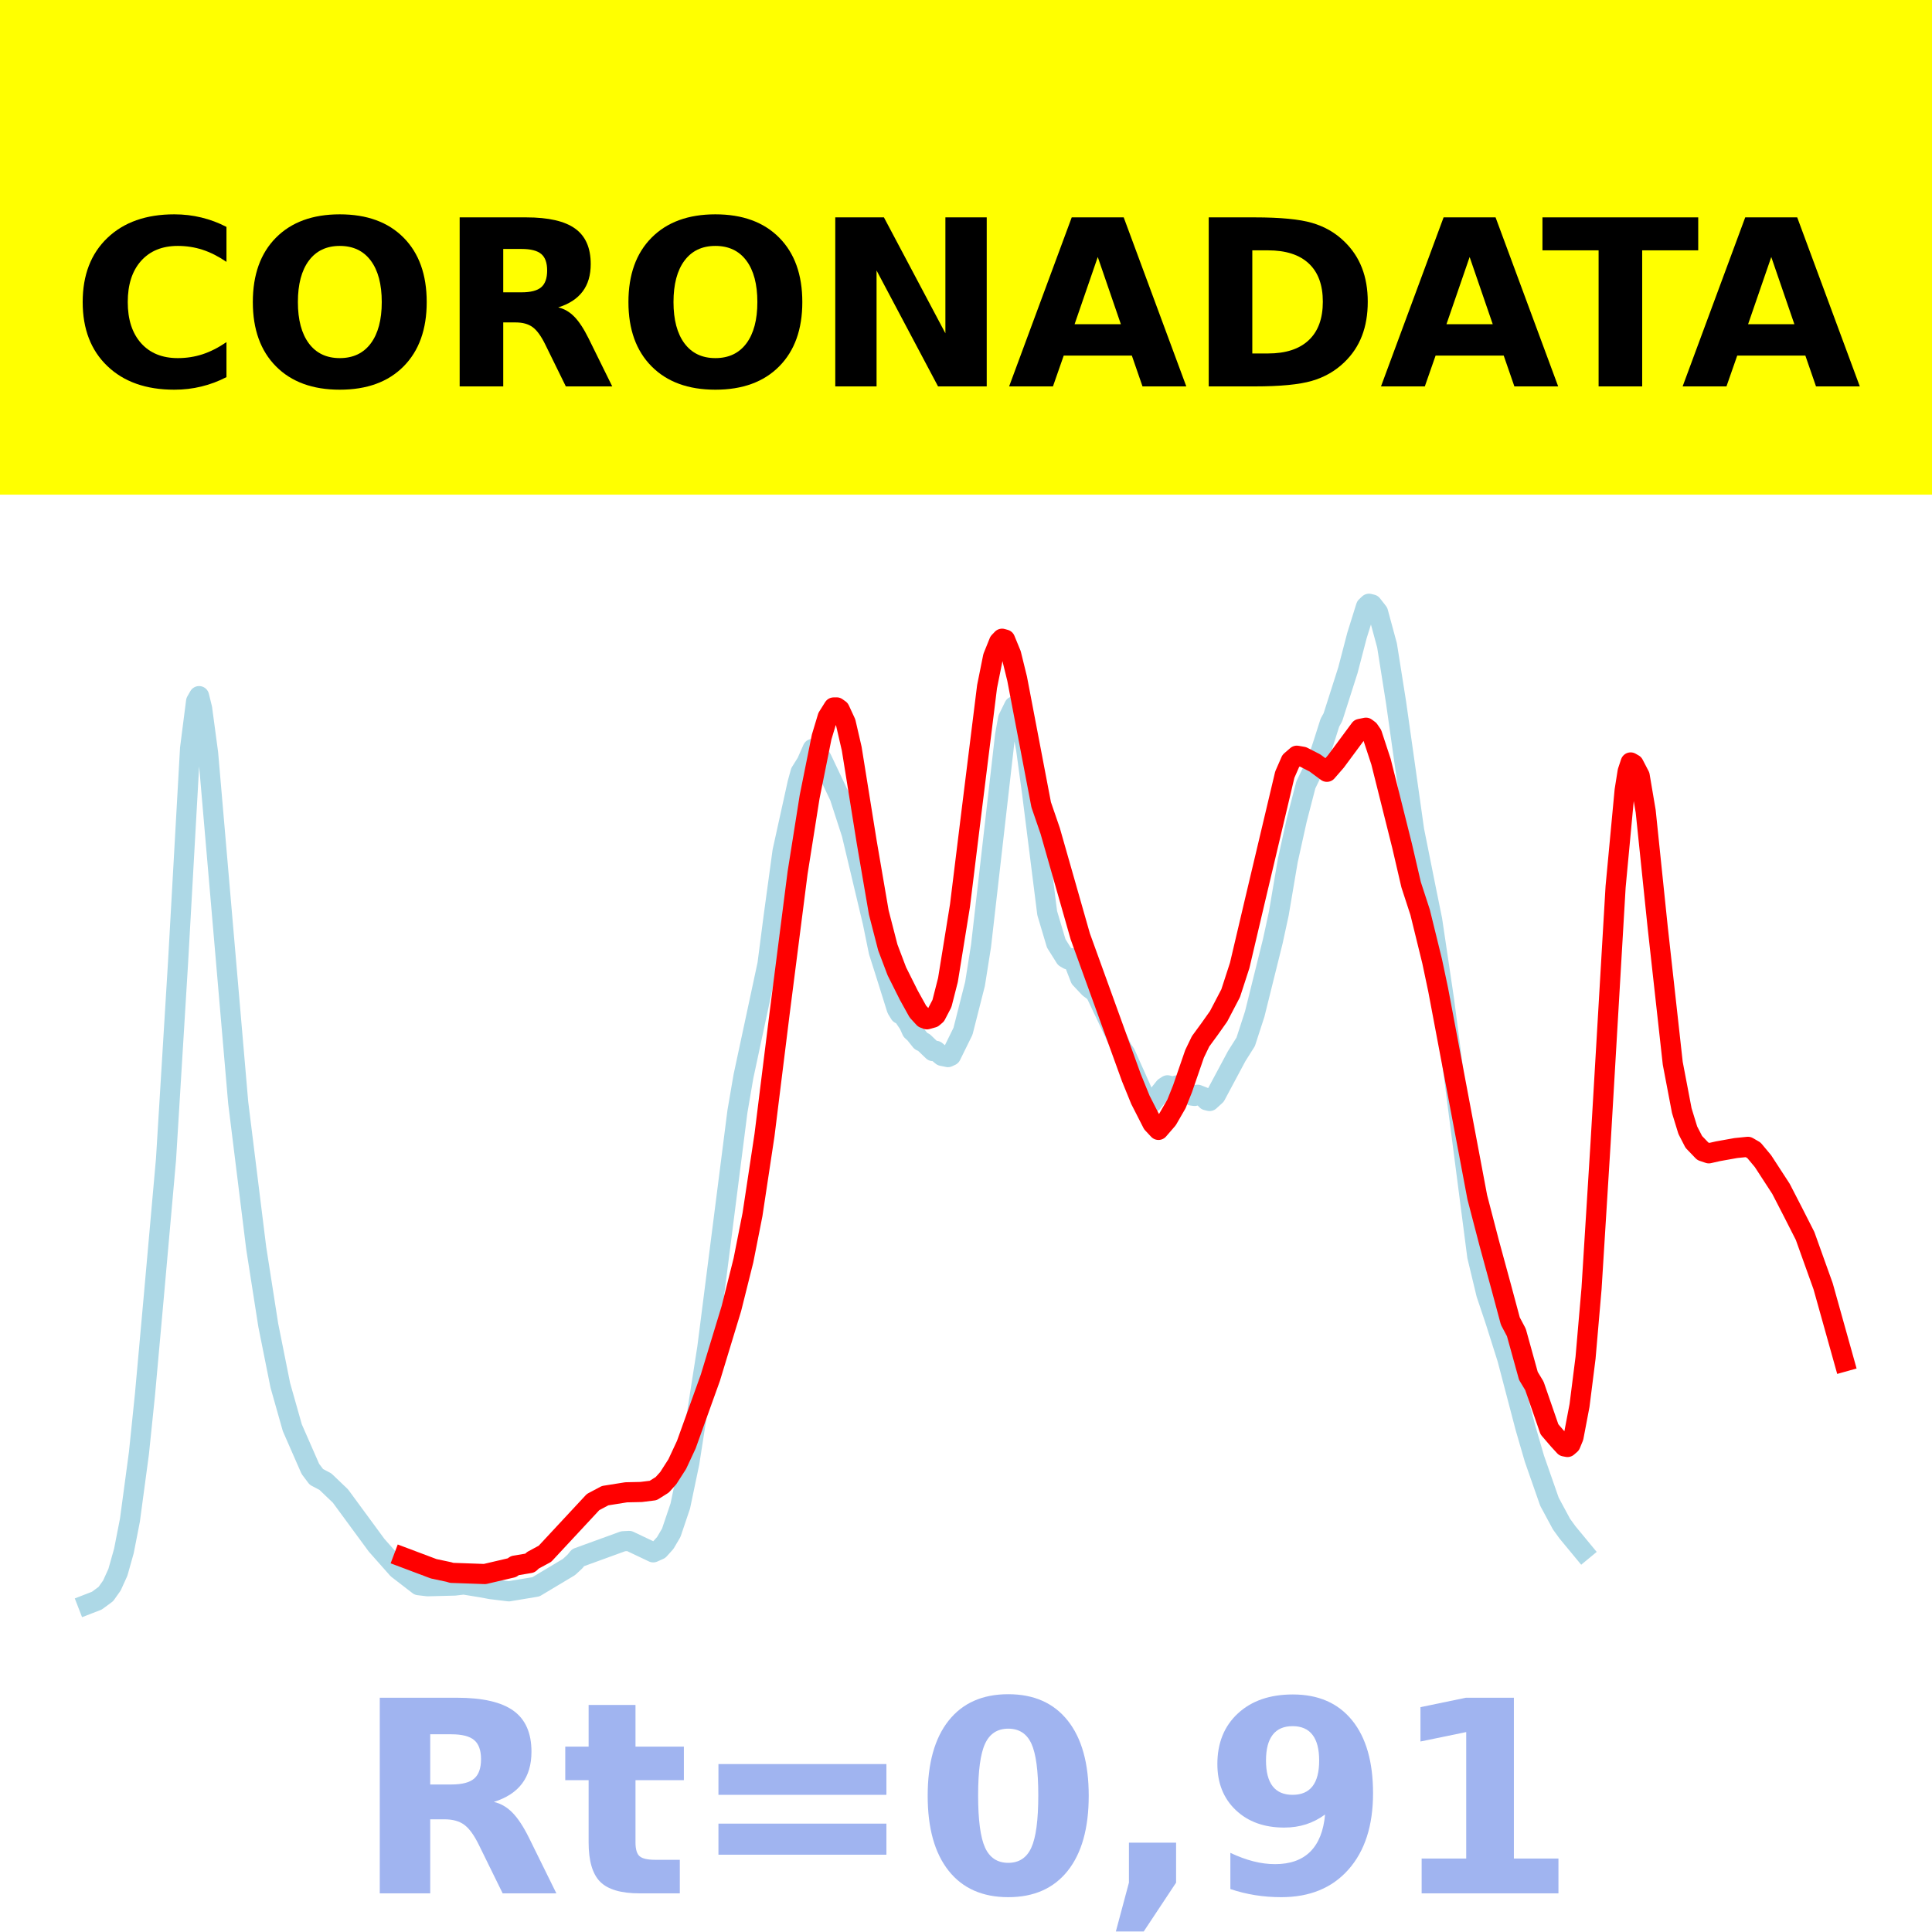
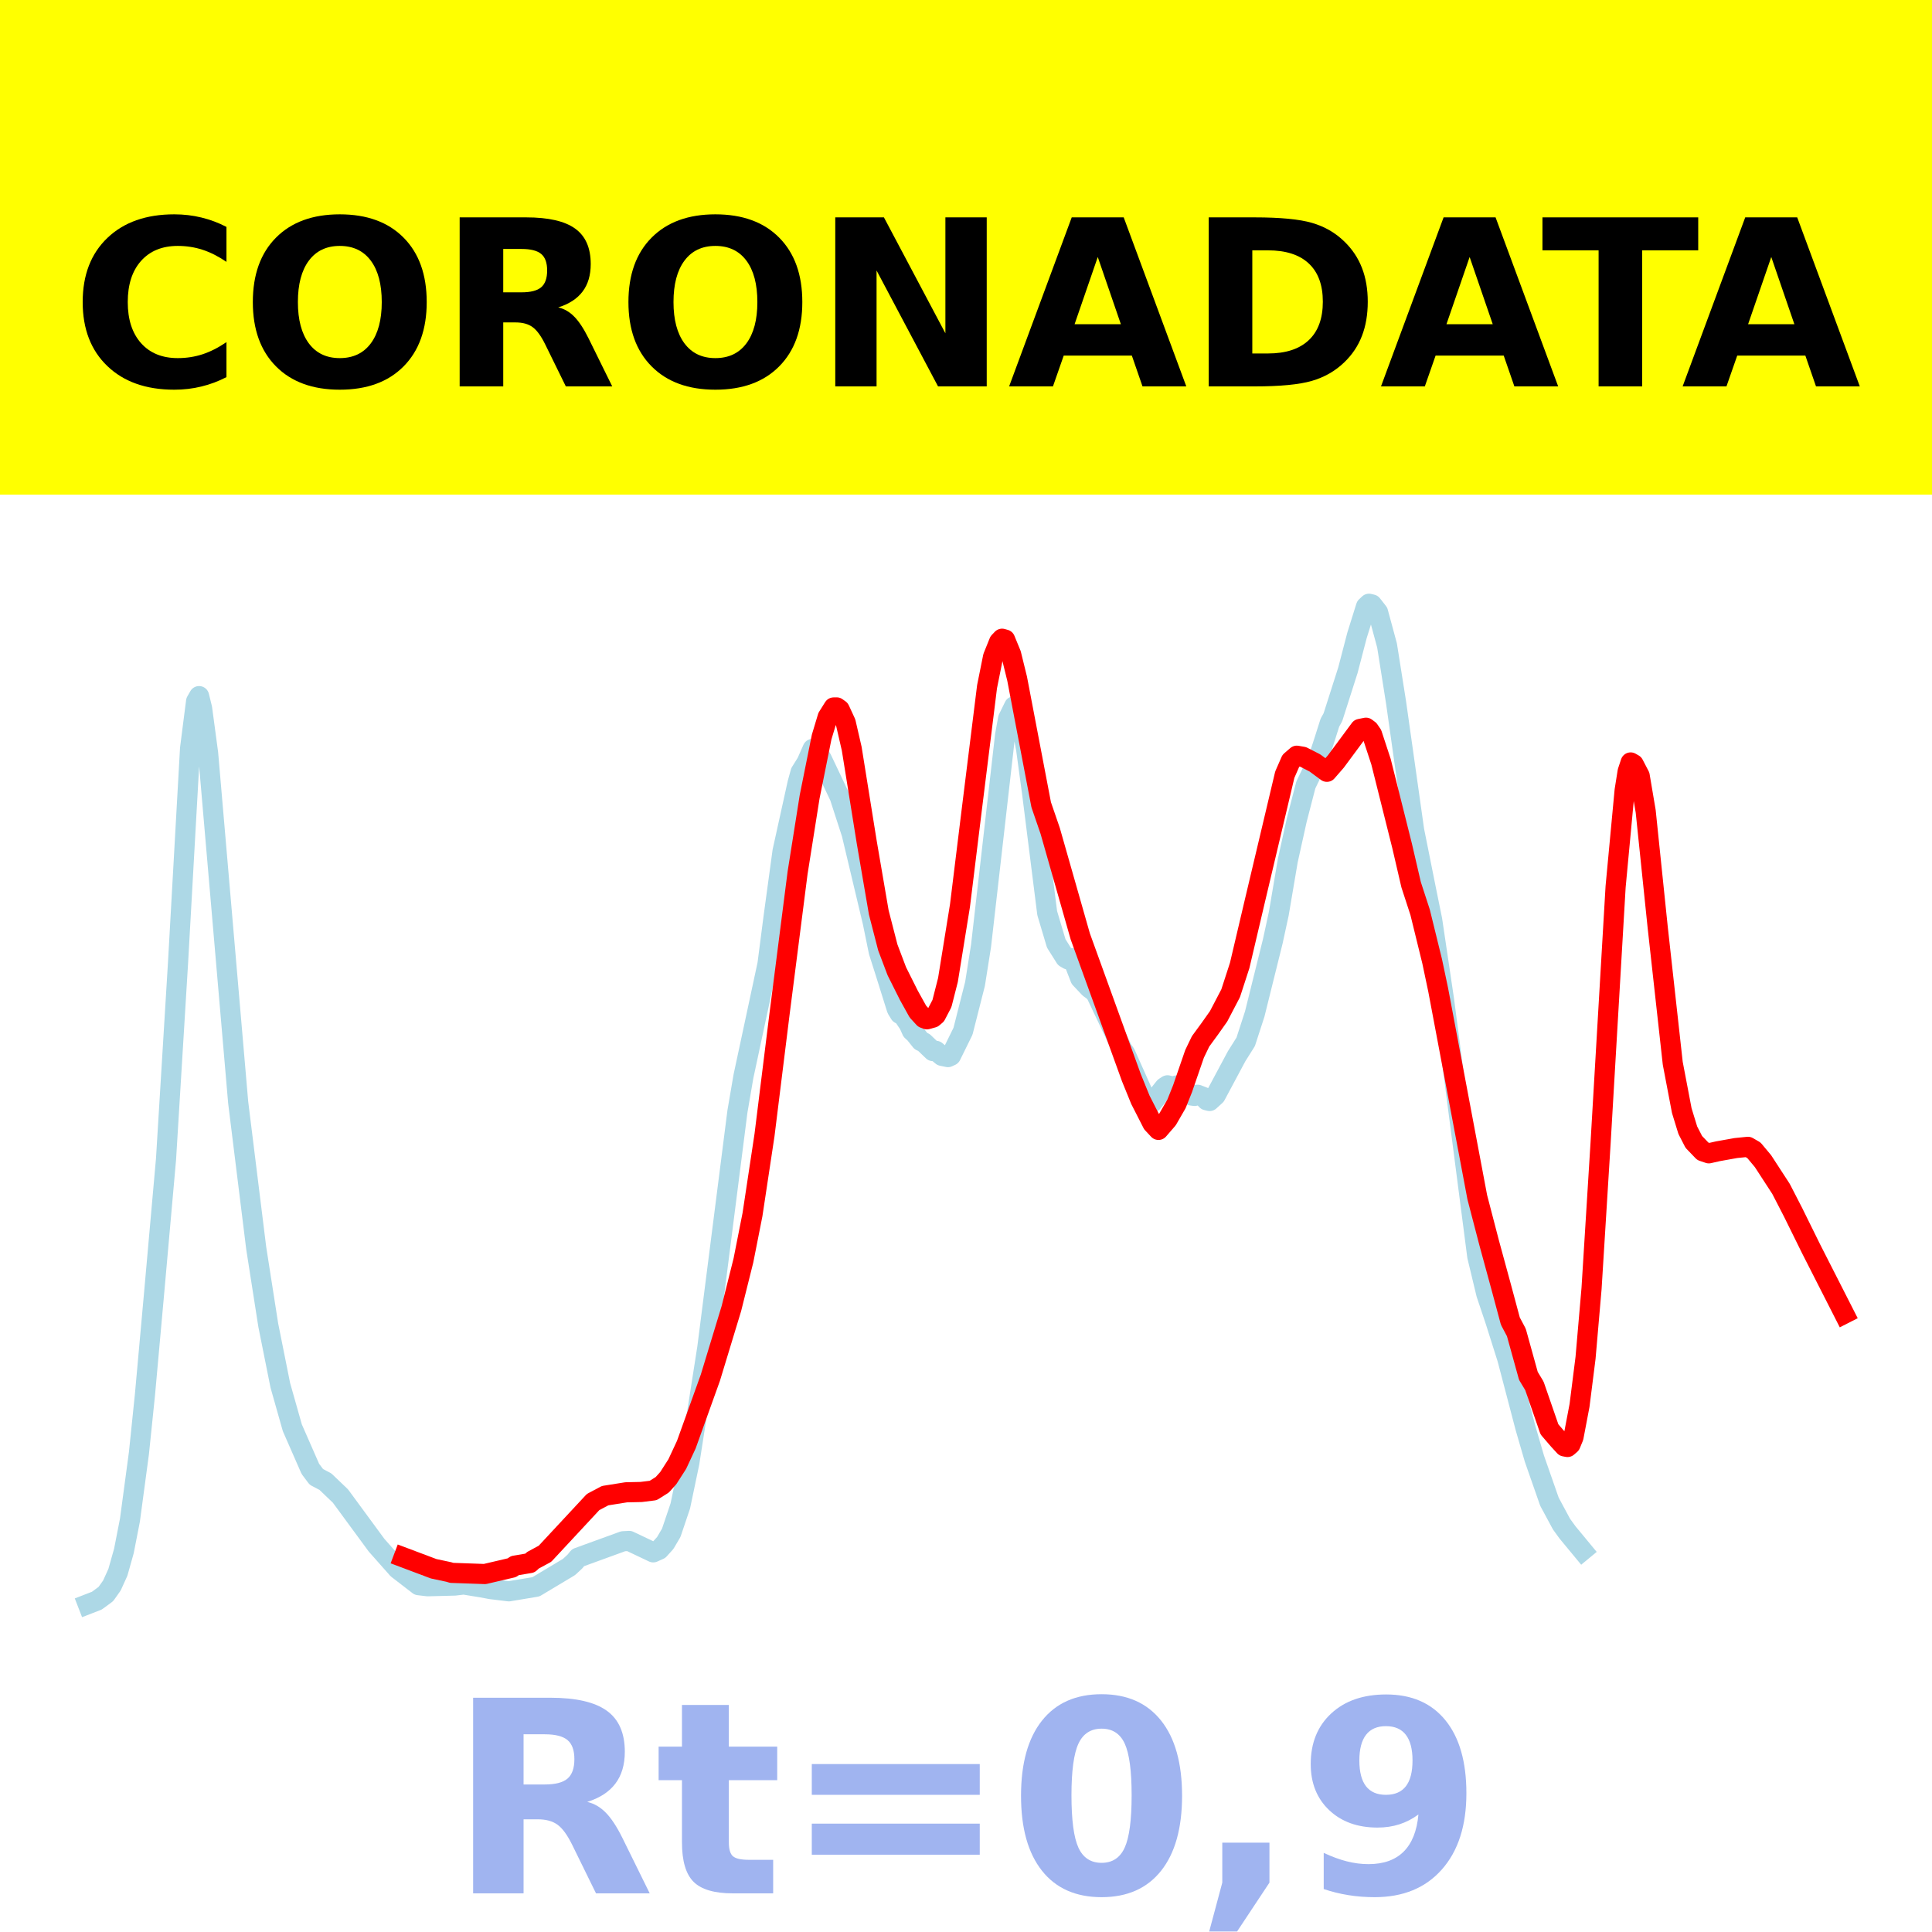
<svg xmlns="http://www.w3.org/2000/svg" xmlns:xlink="http://www.w3.org/1999/xlink" height="144pt" version="1.1" viewBox="0 0 144 144" width="144pt">
  <defs>
    <style type="text/css">*{stroke-linecap:butt;stroke-linejoin:round;}</style>
  </defs>
  <g id="figure_1">
    <g id="patch_1">
      <path d="M 0 144  L 144 144  L 144 0  L 0 0  z " style="fill:#ffffff;" />
    </g>
    <g id="axes_1">
      <g id="patch_2">
        <path d="M 0 144  L 144 144  L 144 0  L 0 0  z " style="fill:#ffffff;" />
      </g>
      <g id="line2d_1">
-         <path clip-path="url(#pb30aae08f2)" d="M 6.545 119.565  L 7.218 119.304  L 7.89 118.81  L 8.339 118.177  L 8.787 117.191  L 9.235 115.6  L 9.684 113.303  L 10.356 108.3  L 10.804 103.954  L 11.477 96.491  L 12.374 86.401  L 13.27 71.75  L 14.167 55.78  L 14.615 52.276  L 14.839 51.885  L 15.064 52.803  L 15.512 56.142  L 17.753 82.173  L 19.098 93.035  L 19.995 98.772  L 20.892 103.25  L 21.788 106.416  L 23.133 109.484  L 23.582 110.081  L 24.254 110.434  L 25.375 111.506  L 28.065 115.168  L 29.634 116.941  L 31.203 118.15  L 31.875 118.23  L 33.893 118.178  L 34.565 118.099  L 35.91 118.318  L 36.583 118.444  L 37.928 118.608  L 39.945 118.271  L 42.411 116.794  L 42.859 116.378  L 43.083 116.099  L 46.446 114.876  L 46.894 114.852  L 48.687 115.703  L 49.136 115.502  L 49.584 115.005  L 50.032 114.243  L 50.705 112.248  L 51.377 109.041  L 52.722 100.429  L 54.964 82.842  L 55.412 80.226  L 57.205 71.855  L 57.654 68.378  L 58.326 63.448  L 59.447 58.367  L 59.671 57.554  L 60.12 56.835  L 60.568 55.819  L 60.792 55.922  L 61.24 56.548  L 62.585 59.385  L 63.482 62.152  L 65.051 68.747  L 65.499 70.94  L 65.948 72.348  L 66.844 75.205  L 67.068 75.569  L 67.293 75.672  L 67.741 76.336  L 67.965 76.831  L 68.189 77.034  L 68.638 77.596  L 68.862 77.698  L 69.534 78.342  L 69.758 78.323  L 70.207 78.698  L 70.655 78.791  L 70.879 78.687  L 71.776 76.864  L 72.672 73.334  L 73.121 70.497  L 74.914 54.797  L 75.138 53.561  L 75.587 52.642  L 75.811 52.838  L 76.035 53.383  L 76.483 55.841  L 76.932 59.153  L 78.052 68.057  L 78.725 70.315  L 79.397 71.385  L 79.621 71.514  L 79.846 71.413  L 80.07 71.771  L 80.518 72.927  L 81.191 73.643  L 81.639 73.973  L 83.656 78.221  L 83.88 78.541  L 85.45 82.06  L 85.674 82.203  L 85.898 82.166  L 86.795 81.038  L 87.019 80.892  L 87.467 80.998  L 87.691 80.904  L 88.139 81.097  L 88.812 81.654  L 89.036 81.685  L 89.26 81.595  L 89.709 81.77  L 89.933 82.007  L 90.157 82.062  L 90.605 81.654  L 92.174 78.72  L 92.847 77.652  L 93.519 75.582  L 94.864 70.168  L 95.313 68.099  L 95.985 64.137  L 96.658 61.097  L 97.33 58.502  L 98.227 56.645  L 98.675 55.273  L 99.123 53.863  L 99.347 53.459  L 100.468 49.945  L 101.141 47.364  L 101.813 45.213  L 102.037 45  L 102.262 45.054  L 102.71 45.627  L 103.382 48.11  L 104.055 52.359  L 105.4 61.88  L 106.296 66.355  L 106.745 68.561  L 107.641 74.595  L 110.107 93.638  L 110.78 96.439  L 111.452 98.441  L 112.349 101.278  L 113.694 106.407  L 114.366 108.721  L 115.487 111.93  L 116.384 113.596  L 116.832 114.214  L 117.953 115.57  L 117.953 115.57  " style="fill:none;stroke:#add8e6;stroke-linecap:square;stroke-width:1.5;" />
+         <path clip-path="url(#p864ed9be15)" d="M 6.545 119.565  L 7.218 119.304  L 7.89 118.81  L 8.339 118.177  L 8.787 117.191  L 9.235 115.6  L 9.684 113.303  L 10.356 108.3  L 10.804 103.954  L 11.477 96.491  L 12.374 86.401  L 13.27 71.75  L 14.167 55.78  L 14.615 52.276  L 14.839 51.885  L 15.064 52.803  L 15.512 56.142  L 17.753 82.173  L 19.098 93.035  L 19.995 98.772  L 20.892 103.25  L 21.788 106.416  L 23.133 109.484  L 23.582 110.081  L 24.254 110.434  L 25.375 111.506  L 28.065 115.168  L 29.634 116.941  L 31.203 118.15  L 31.875 118.23  L 33.893 118.178  L 34.565 118.099  L 35.91 118.318  L 36.583 118.444  L 37.928 118.608  L 39.945 118.271  L 42.411 116.794  L 42.859 116.378  L 43.083 116.099  L 46.446 114.876  L 46.894 114.852  L 48.687 115.703  L 49.136 115.502  L 49.584 115.005  L 50.032 114.243  L 50.705 112.248  L 51.377 109.041  L 52.722 100.429  L 54.964 82.842  L 55.412 80.226  L 57.205 71.855  L 57.654 68.378  L 58.326 63.448  L 59.447 58.367  L 59.671 57.554  L 60.12 56.835  L 60.568 55.819  L 60.792 55.922  L 61.24 56.548  L 62.585 59.385  L 63.482 62.152  L 65.051 68.747  L 65.499 70.94  L 65.948 72.348  L 66.844 75.205  L 67.068 75.569  L 67.293 75.672  L 67.741 76.336  L 67.965 76.831  L 68.189 77.034  L 68.638 77.596  L 68.862 77.698  L 69.534 78.342  L 69.758 78.323  L 70.207 78.698  L 70.655 78.791  L 70.879 78.687  L 71.776 76.864  L 72.672 73.334  L 73.121 70.497  L 74.914 54.797  L 75.138 53.561  L 75.587 52.642  L 75.811 52.838  L 76.035 53.383  L 76.483 55.841  L 76.932 59.153  L 78.052 68.057  L 78.725 70.315  L 79.397 71.385  L 79.621 71.514  L 79.846 71.413  L 80.07 71.771  L 80.518 72.927  L 81.191 73.643  L 81.639 73.973  L 83.656 78.221  L 83.88 78.541  L 85.45 82.06  L 85.674 82.203  L 85.898 82.166  L 86.795 81.038  L 87.019 80.892  L 87.467 80.998  L 87.691 80.904  L 88.139 81.097  L 88.812 81.654  L 89.036 81.685  L 89.26 81.595  L 89.709 81.77  L 89.933 82.007  L 90.157 82.062  L 90.605 81.654  L 92.174 78.72  L 92.847 77.652  L 93.519 75.582  L 94.864 70.168  L 95.313 68.099  L 95.985 64.137  L 96.658 61.097  L 97.33 58.502  L 98.227 56.645  L 98.675 55.273  L 99.123 53.863  L 99.347 53.459  L 100.468 49.945  L 101.141 47.364  L 101.813 45.213  L 102.037 45  L 102.262 45.054  L 102.71 45.627  L 103.382 48.11  L 104.055 52.359  L 105.4 61.88  L 106.296 66.355  L 106.745 68.561  L 107.641 74.595  L 110.107 93.638  L 110.78 96.439  L 111.452 98.441  L 112.349 101.278  L 113.694 106.407  L 114.366 108.721  L 115.487 111.93  L 116.384 113.596  L 116.832 114.214  L 117.953 115.57  L 117.953 115.57  " style="fill:none;stroke:#add8e6;stroke-linecap:square;stroke-width:1.5;" />
      </g>
      <g id="line2d_2">
-         <path clip-path="url(#pb30aae08f2)" d="M 30.082 116.083  L 32.324 116.927  L 33.445 117.165  L 33.669 117.232  L 36.134 117.319  L 38.152 116.848  L 38.376 116.691  L 39.497 116.502  L 39.721 116.294  L 40.618 115.81  L 44.204 111.955  L 45.101 111.478  L 46.67 111.228  L 47.791 111.203  L 48.687 111.092  L 49.36 110.668  L 49.808 110.171  L 50.481 109.121  L 51.153 107.678  L 52.946 102.688  L 54.516 97.523  L 55.412 93.939  L 56.085 90.534  L 56.981 84.607  L 58.102 75.577  L 59.447 65.058  L 60.344 59.398  L 61.24 54.936  L 61.689 53.445  L 62.137 52.73  L 62.361 52.726  L 62.585 52.886  L 63.034 53.858  L 63.482 55.801  L 64.603 62.779  L 65.499 68.007  L 66.172 70.617  L 66.844 72.392  L 67.741 74.185  L 68.413 75.396  L 68.862 75.887  L 69.086 75.973  L 69.534 75.849  L 69.758 75.659  L 70.207 74.797  L 70.655 73.039  L 71.552 67.492  L 72.448 60.204  L 73.569 51.182  L 74.017 48.956  L 74.466 47.841  L 74.69 47.606  L 74.914 47.67  L 75.362 48.76  L 75.811 50.587  L 77.604 59.979  L 78.276 61.933  L 80.518 69.797  L 84.329 80.329  L 85.001 81.979  L 85.898 83.737  L 86.346 84.216  L 87.019 83.437  L 87.691 82.271  L 88.139 81.149  L 89.036 78.547  L 89.484 77.617  L 90.157 76.698  L 90.829 75.748  L 91.726 74.03  L 92.399 71.958  L 93.519 67.197  L 95.761 57.737  L 96.209 56.714  L 96.658 56.326  L 97.106 56.405  L 98.002 56.863  L 98.899 57.525  L 99.572 56.751  L 101.365 54.329  L 101.813 54.239  L 102.037 54.406  L 102.262 54.733  L 102.934 56.778  L 104.503 63.042  L 105.176 65.939  L 105.848 68  L 106.745 71.653  L 107.193 73.776  L 110.107 89.232  L 111.004 92.676  L 111.9 95.962  L 112.573 98.469  L 113.021 99.316  L 113.918 102.552  L 114.366 103.295  L 115.487 106.535  L 116.159 107.317  L 116.608 107.807  L 116.832 107.85  L 117.056 107.656  L 117.28 107.113  L 117.729 104.754  L 118.177 101.207  L 118.625 96.032  L 119.298 85.197  L 120.418 66.091  L 121.091 58.911  L 121.315 57.503  L 121.539 56.828  L 121.763 56.957  L 122.212 57.82  L 122.66 60.469  L 123.557 69.133  L 124.677 79.25  L 125.35 82.778  L 125.798 84.238  L 126.247 85.111  L 126.919 85.811  L 127.367 85.962  L 128.04 85.809  L 129.385 85.568  L 130.281 85.478  L 130.73 85.739  L 131.402 86.544  L 132.747 88.613  L 133.644 90.354  L 134.54 92.119  L 135.885 95.87  L 137.455 101.48  L 137.455 101.48  " style="fill:none;stroke:#ff0000;stroke-linecap:square;stroke-width:1.5;" />
+         <path clip-path="url(#p864ed9be15)" d="M 30.082 116.083  L 32.324 116.927  L 33.445 117.165  L 33.669 117.232  L 36.134 117.319  L 38.152 116.848  L 38.376 116.691  L 39.497 116.502  L 39.721 116.294  L 40.618 115.81  L 44.204 111.955  L 45.101 111.478  L 46.67 111.228  L 47.791 111.203  L 48.687 111.092  L 49.36 110.668  L 49.808 110.171  L 50.481 109.121  L 51.153 107.678  L 52.946 102.688  L 54.516 97.523  L 55.412 93.939  L 56.085 90.534  L 56.981 84.607  L 58.102 75.577  L 59.447 65.058  L 60.344 59.398  L 61.24 54.936  L 61.689 53.445  L 62.137 52.73  L 62.361 52.726  L 62.585 52.886  L 63.034 53.858  L 63.482 55.801  L 64.603 62.779  L 65.499 68.007  L 66.172 70.617  L 66.844 72.392  L 67.741 74.185  L 68.413 75.396  L 68.862 75.887  L 69.086 75.973  L 69.534 75.849  L 69.758 75.659  L 70.207 74.797  L 70.655 73.039  L 71.552 67.492  L 72.448 60.204  L 73.569 51.182  L 74.017 48.956  L 74.466 47.841  L 74.69 47.606  L 74.914 47.67  L 75.362 48.76  L 75.811 50.587  L 77.604 59.979  L 78.276 61.933  L 80.518 69.797  L 84.329 80.329  L 85.001 81.979  L 85.898 83.737  L 86.346 84.216  L 87.019 83.437  L 87.691 82.271  L 88.139 81.149  L 89.036 78.547  L 89.484 77.617  L 90.157 76.698  L 90.829 75.748  L 91.726 74.03  L 92.399 71.958  L 93.519 67.197  L 95.761 57.737  L 96.209 56.714  L 96.658 56.326  L 97.106 56.405  L 98.002 56.863  L 98.899 57.525  L 99.572 56.751  L 101.365 54.329  L 101.813 54.239  L 102.037 54.406  L 102.262 54.733  L 102.934 56.778  L 104.503 63.042  L 105.176 65.939  L 105.848 68  L 106.745 71.653  L 107.193 73.776  L 110.107 89.232  L 111.004 92.676  L 111.9 95.962  L 112.573 98.469  L 113.021 99.316  L 113.918 102.552  L 114.366 103.295  L 115.487 106.535  L 116.159 107.317  L 116.608 107.807  L 116.832 107.85  L 117.056 107.656  L 117.28 107.113  L 117.729 104.754  L 118.177 101.207  L 118.625 96.032  L 119.298 85.197  L 120.418 66.091  L 121.091 58.911  L 121.315 57.503  L 121.539 56.828  L 121.763 56.957  L 122.212 57.82  L 122.66 60.469  L 123.557 69.133  L 124.677 79.25  L 125.35 82.778  L 125.798 84.238  L 126.247 85.111  L 126.919 85.811  L 127.367 85.962  L 128.04 85.809  L 129.385 85.568  L 130.281 85.478  L 130.73 85.739  L 131.402 86.544  L 132.747 88.613  L 133.644 90.353  L 134.989 93.08  L 137.455 97.924  L 137.455 97.924  " style="fill:none;stroke:#ff0000;stroke-linecap:square;stroke-width:1.5;" />
      </g>
      <g id="patch_3">
        <path d="M 0 144  L 0 0  " style="fill:none;stroke:#ffffff;stroke-linecap:square;stroke-linejoin:miter;stroke-width:0.8;" />
      </g>
      <g id="patch_4">
        <path d="M 144 144  L 144 0  " style="fill:none;stroke:#ffffff;stroke-linecap:square;stroke-linejoin:miter;stroke-width:0.8;" />
      </g>
      <g id="patch_5">
        <path d="M 0 144  L 144 144  " style="fill:none;stroke:#ffffff;stroke-linecap:square;stroke-linejoin:miter;stroke-width:0.8;" />
      </g>
      <g id="patch_6">
        <path d="M 0 0  L 144 0  " style="fill:none;stroke:#ffffff;stroke-linecap:square;stroke-linejoin:miter;stroke-width:0.8;" />
      </g>
    </g>
    <g id="text_1">
      <g id="patch_7">
        <path d="M -64.848 36.368  L 208.848 36.368  L 208.848 -7.654  L -64.848 -7.654  z " style="fill:#ffff00;stroke:#ffff00;stroke-linejoin:miter;" />
      </g>
      <g transform="translate(72 9.45018)scale(0.1728 -0.1728)" />
      <g transform="translate(-60.87375 28.8)scale(0.1728 -0.1728)">
        <defs>
          <path id="DejaVuSans-Bold-32" />
          <path d="M 67 4  Q 61.812 1.312 56.203 -0.047  Q 50.594 -1.422 44.484 -1.422  Q 26.266 -1.422 15.625 8.766  Q 4.984 18.953 4.984 36.375  Q 4.984 53.859 15.625 64.031  Q 26.266 74.219 44.484 74.219  Q 50.594 74.219 56.203 72.844  Q 61.812 71.484 67 68.797  L 67 53.719  Q 61.766 57.281 56.688 58.938  Q 51.609 60.594 46 60.594  Q 35.938 60.594 30.172 54.141  Q 24.422 47.703 24.422 36.375  Q 24.422 25.094 30.172 18.641  Q 35.938 12.203 46 12.203  Q 51.609 12.203 56.688 13.859  Q 61.766 15.531 67 19.094  z " id="DejaVuSans-Bold-67" />
          <path d="M 42.484 60.594  Q 33.891 60.594 29.156 54.25  Q 24.422 47.906 24.422 36.375  Q 24.422 24.906 29.156 18.547  Q 33.891 12.203 42.484 12.203  Q 51.125 12.203 55.859 18.547  Q 60.594 24.906 60.594 36.375  Q 60.594 47.906 55.859 54.25  Q 51.125 60.594 42.484 60.594  z M 42.484 74.219  Q 60.062 74.219 70.016 64.156  Q 79.984 54.109 79.984 36.375  Q 79.984 18.703 70.016 8.641  Q 60.062 -1.422 42.484 -1.422  Q 24.953 -1.422 14.969 8.641  Q 4.984 18.703 4.984 36.375  Q 4.984 54.109 14.969 64.156  Q 24.953 74.219 42.484 74.219  z " id="DejaVuSans-Bold-79" />
          <path d="M 35.891 40.578  Q 41.797 40.578 44.359 42.766  Q 46.922 44.969 46.922 50  Q 46.922 54.984 44.359 57.125  Q 41.797 59.281 35.891 59.281  L 27.984 59.281  L 27.984 40.578  z M 27.984 27.594  L 27.984 0  L 9.188 0  L 9.188 72.906  L 37.891 72.906  Q 52.297 72.906 59 68.062  Q 65.719 63.234 65.719 52.781  Q 65.719 45.562 62.219 40.922  Q 58.734 36.281 51.703 34.078  Q 55.562 33.203 58.609 30.094  Q 61.672 27 64.797 20.703  L 75 0  L 54.984 0  L 46.094 18.109  Q 43.406 23.578 40.641 25.578  Q 37.891 27.594 33.297 27.594  z " id="DejaVuSans-Bold-82" />
          <path d="M 9.188 72.906  L 30.172 72.906  L 56.688 22.906  L 56.688 72.906  L 74.516 72.906  L 74.516 0  L 53.516 0  L 27 50  L 27 0  L 9.188 0  z " id="DejaVuSans-Bold-78" />
          <path d="M 53.422 13.281  L 24.031 13.281  L 19.391 0  L 0.484 0  L 27.484 72.906  L 49.906 72.906  L 76.906 0  L 58.016 0  z M 28.719 26.812  L 48.688 26.812  L 38.719 55.812  z " id="DejaVuSans-Bold-65" />
          <path d="M 27.984 58.688  L 27.984 14.203  L 34.719 14.203  Q 46.234 14.203 52.312 19.922  Q 58.406 25.641 58.406 36.531  Q 58.406 47.359 52.344 53.016  Q 46.297 58.688 34.719 58.688  z M 9.188 72.906  L 29 72.906  Q 45.609 72.906 53.734 70.531  Q 61.859 68.172 67.672 62.5  Q 72.797 57.562 75.281 51.109  Q 77.781 44.672 77.781 36.531  Q 77.781 28.266 75.281 21.797  Q 72.797 15.328 67.672 10.406  Q 61.812 4.734 53.609 2.359  Q 45.406 0 29 0  L 9.188 0  z " id="DejaVuSans-Bold-68" />
          <path d="M 0.484 72.906  L 67.672 72.906  L 67.672 58.688  L 43.5 58.688  L 43.5 0  L 24.703 0  L 24.703 58.688  L 0.484 58.688  z " id="DejaVuSans-Bold-84" />
        </defs>
        <use xlink:href="#DejaVuSans-Bold-32" />
        <use x="34.814" xlink:href="#DejaVuSans-Bold-32" />
        <use x="69.629" xlink:href="#DejaVuSans-Bold-32" />
        <use x="104.443" xlink:href="#DejaVuSans-Bold-32" />
        <use x="139.258" xlink:href="#DejaVuSans-Bold-32" />
        <use x="174.072" xlink:href="#DejaVuSans-Bold-32" />
        <use x="208.887" xlink:href="#DejaVuSans-Bold-32" />
        <use x="243.701" xlink:href="#DejaVuSans-Bold-32" />
        <use x="278.516" xlink:href="#DejaVuSans-Bold-32" />
        <use x="313.33" xlink:href="#DejaVuSans-Bold-32" />
        <use x="348.145" xlink:href="#DejaVuSans-Bold-32" />
        <use x="382.959" xlink:href="#DejaVuSans-Bold-67" />
        <use x="456.348" xlink:href="#DejaVuSans-Bold-79" />
        <use x="541.357" xlink:href="#DejaVuSans-Bold-82" />
        <use x="618.359" xlink:href="#DejaVuSans-Bold-79" />
        <use x="703.369" xlink:href="#DejaVuSans-Bold-78" />
        <use x="787.061" xlink:href="#DejaVuSans-Bold-65" />
        <use x="864.453" xlink:href="#DejaVuSans-Bold-68" />
        <use x="947.461" xlink:href="#DejaVuSans-Bold-65" />
        <use x="1017.104" xlink:href="#DejaVuSans-Bold-84" />
        <use x="1077.566" xlink:href="#DejaVuSans-Bold-65" />
        <use x="1154.959" xlink:href="#DejaVuSans-Bold-32" />
        <use x="1189.773" xlink:href="#DejaVuSans-Bold-32" />
        <use x="1224.588" xlink:href="#DejaVuSans-Bold-32" />
        <use x="1259.402" xlink:href="#DejaVuSans-Bold-32" />
        <use x="1294.217" xlink:href="#DejaVuSans-Bold-32" />
        <use x="1329.031" xlink:href="#DejaVuSans-Bold-32" />
        <use x="1363.846" xlink:href="#DejaVuSans-Bold-32" />
        <use x="1398.66" xlink:href="#DejaVuSans-Bold-32" />
        <use x="1433.475" xlink:href="#DejaVuSans-Bold-32" />
        <use x="1468.289" xlink:href="#DejaVuSans-Bold-32" />
        <use x="1503.104" xlink:href="#DejaVuSans-Bold-32" />
      </g>
    </g>
    <g id="text_2">
-       <g style="fill:#4169e1;opacity:0.5;" transform="translate(26.46875 141.12)scale(0.2 -0.2)">
+       <g style="fill:#4169e1;opacity:0.5;" transform="translate(33.42656 141.12)scale(0.2 -0.2)">
        <defs>
          <path d="M 27.484 70.219  L 27.484 54.688  L 45.516 54.688  L 45.516 42.188  L 27.484 42.188  L 27.484 19  Q 27.484 15.188 29 13.844  Q 30.516 12.5 35.016 12.5  L 44 12.5  L 44 0  L 29 0  Q 18.656 0 14.328 4.312  Q 10.016 8.641 10.016 19  L 10.016 42.188  L 1.312 42.188  L 1.312 54.688  L 10.016 54.688  L 10.016 70.219  z " id="DejaVuSans-Bold-116" />
          <path d="M 10.594 48.188  L 73.188 48.188  L 73.188 36.719  L 10.594 36.719  z M 10.594 25.984  L 73.188 25.984  L 73.188 14.406  L 10.594 14.406  z " id="DejaVuSans-Bold-61" />
          <path d="M 46 36.531  Q 46 50.203 43.438 55.781  Q 40.875 61.375 34.812 61.375  Q 28.766 61.375 26.172 55.781  Q 23.578 50.203 23.578 36.531  Q 23.578 22.703 26.172 17.031  Q 28.766 11.375 34.812 11.375  Q 40.828 11.375 43.406 17.031  Q 46 22.703 46 36.531  z M 64.797 36.375  Q 64.797 18.266 56.984 8.422  Q 49.172 -1.422 34.812 -1.422  Q 20.406 -1.422 12.594 8.422  Q 4.781 18.266 4.781 36.375  Q 4.781 54.547 12.594 64.375  Q 20.406 74.219 34.812 74.219  Q 49.172 74.219 56.984 64.375  Q 64.797 54.547 64.797 36.375  z " id="DejaVuSans-Bold-48" />
          <path d="M 10.203 18.891  L 27.781 18.891  L 27.781 4  L 15.719 -14.203  L 5.328 -14.203  L 10.203 4  z " id="DejaVuSans-Bold-44" />
          <path d="M 10.016 1.609  L 10.016 15.094  Q 14.5 12.984 18.594 11.938  Q 22.703 10.891 26.703 10.891  Q 35.109 10.891 39.797 15.547  Q 44.484 20.219 45.312 29.391  Q 42 26.953 38.234 25.734  Q 34.469 24.516 30.078 24.516  Q 18.891 24.516 12.031 31.031  Q 5.172 37.547 5.172 48.188  Q 5.172 59.969 12.812 67.047  Q 20.453 74.125 33.297 74.125  Q 47.562 74.125 55.375 64.5  Q 63.188 54.891 63.188 37.312  Q 63.188 19.234 54.047 8.906  Q 44.922 -1.422 29 -1.422  Q 23.875 -1.422 19.188 -0.656  Q 14.5 0.094 10.016 1.609  z M 33.203 36.719  Q 38.141 36.719 40.625 39.906  Q 43.109 43.109 43.109 49.516  Q 43.109 55.859 40.625 59.078  Q 38.141 62.312 33.203 62.312  Q 28.266 62.312 25.781 59.078  Q 23.297 55.859 23.297 49.516  Q 23.297 43.109 25.781 39.906  Q 28.266 36.719 33.203 36.719  z " id="DejaVuSans-Bold-57" />
-           <path d="M 11.719 12.984  L 28.328 12.984  L 28.328 60.109  L 11.281 56.594  L 11.281 69.391  L 28.219 72.906  L 46.094 72.906  L 46.094 12.984  L 62.703 12.984  L 62.703 0  L 11.719 0  z " id="DejaVuSans-Bold-49" />
        </defs>
        <use xlink:href="#DejaVuSans-Bold-82" />
        <use x="77.002" xlink:href="#DejaVuSans-Bold-116" />
        <use x="124.805" xlink:href="#DejaVuSans-Bold-61" />
        <use x="208.594" xlink:href="#DejaVuSans-Bold-48" />
        <use x="278.174" xlink:href="#DejaVuSans-Bold-44" />
        <use x="316.162" xlink:href="#DejaVuSans-Bold-57" />
-         <use x="385.742" xlink:href="#DejaVuSans-Bold-49" />
      </g>
    </g>
  </g>
  <defs>
-     <clipPath id="pb30aae08f2">
+     <clipPath id="p864ed9be15">
      <rect height="144" width="144" x="0" y="0" />
    </clipPath>
  </defs>
</svg>
